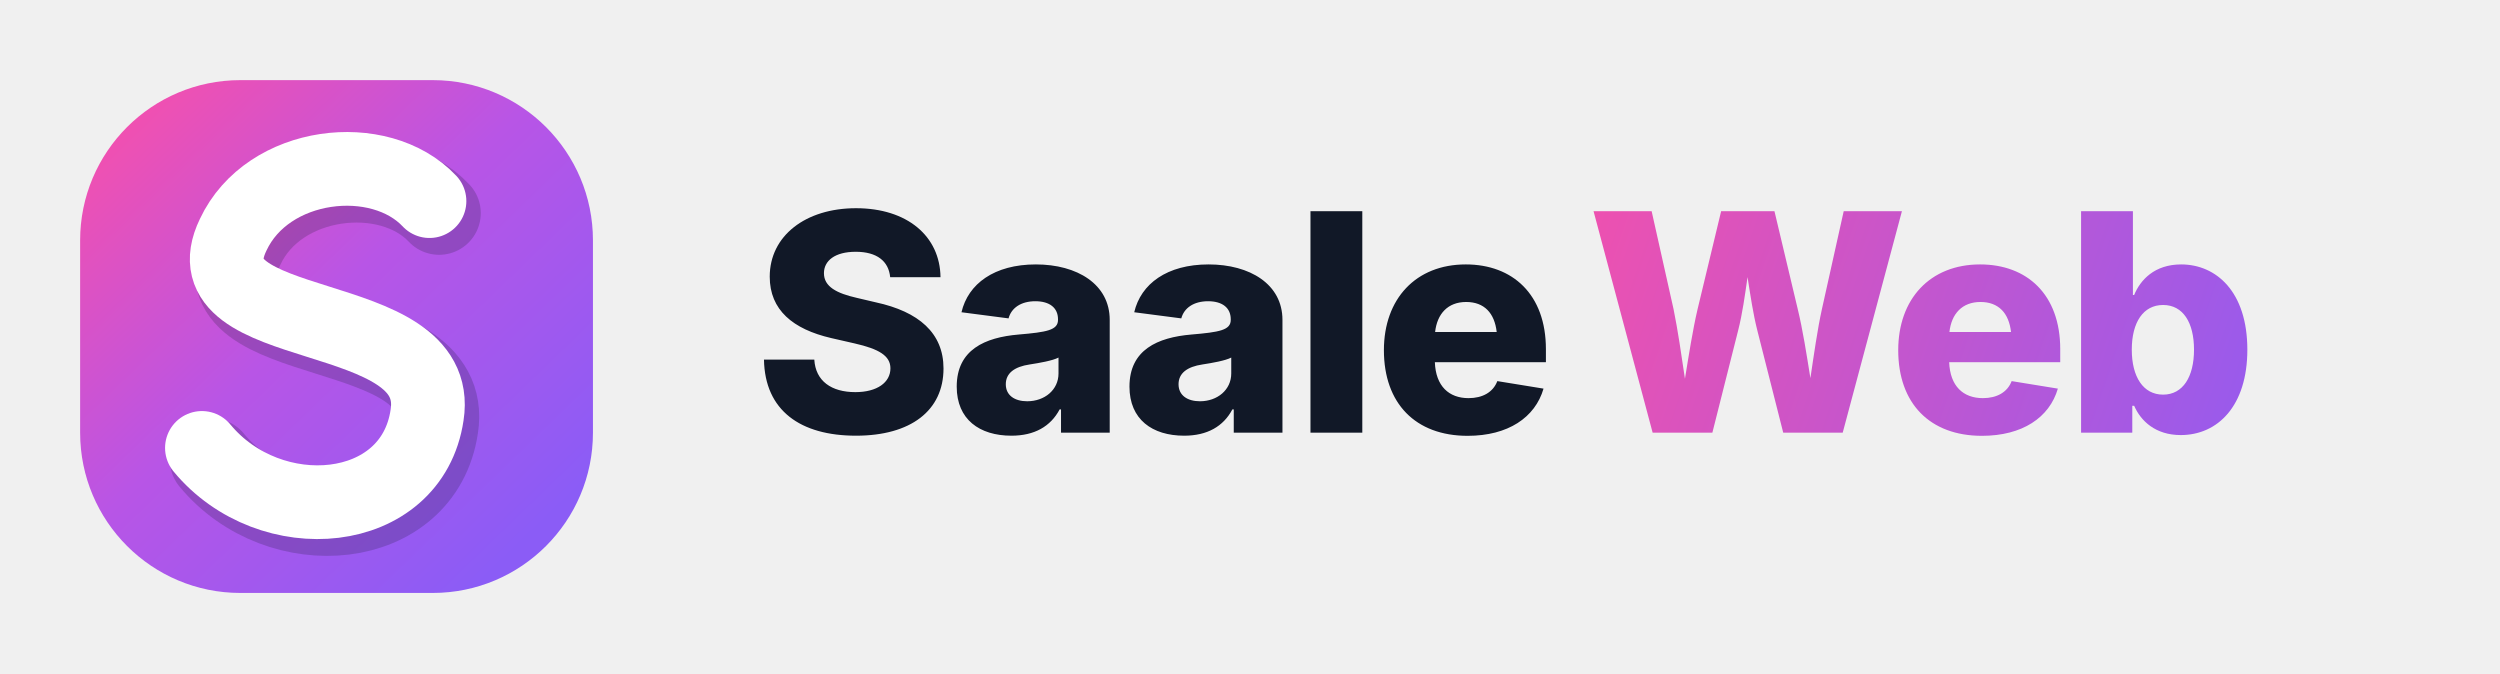
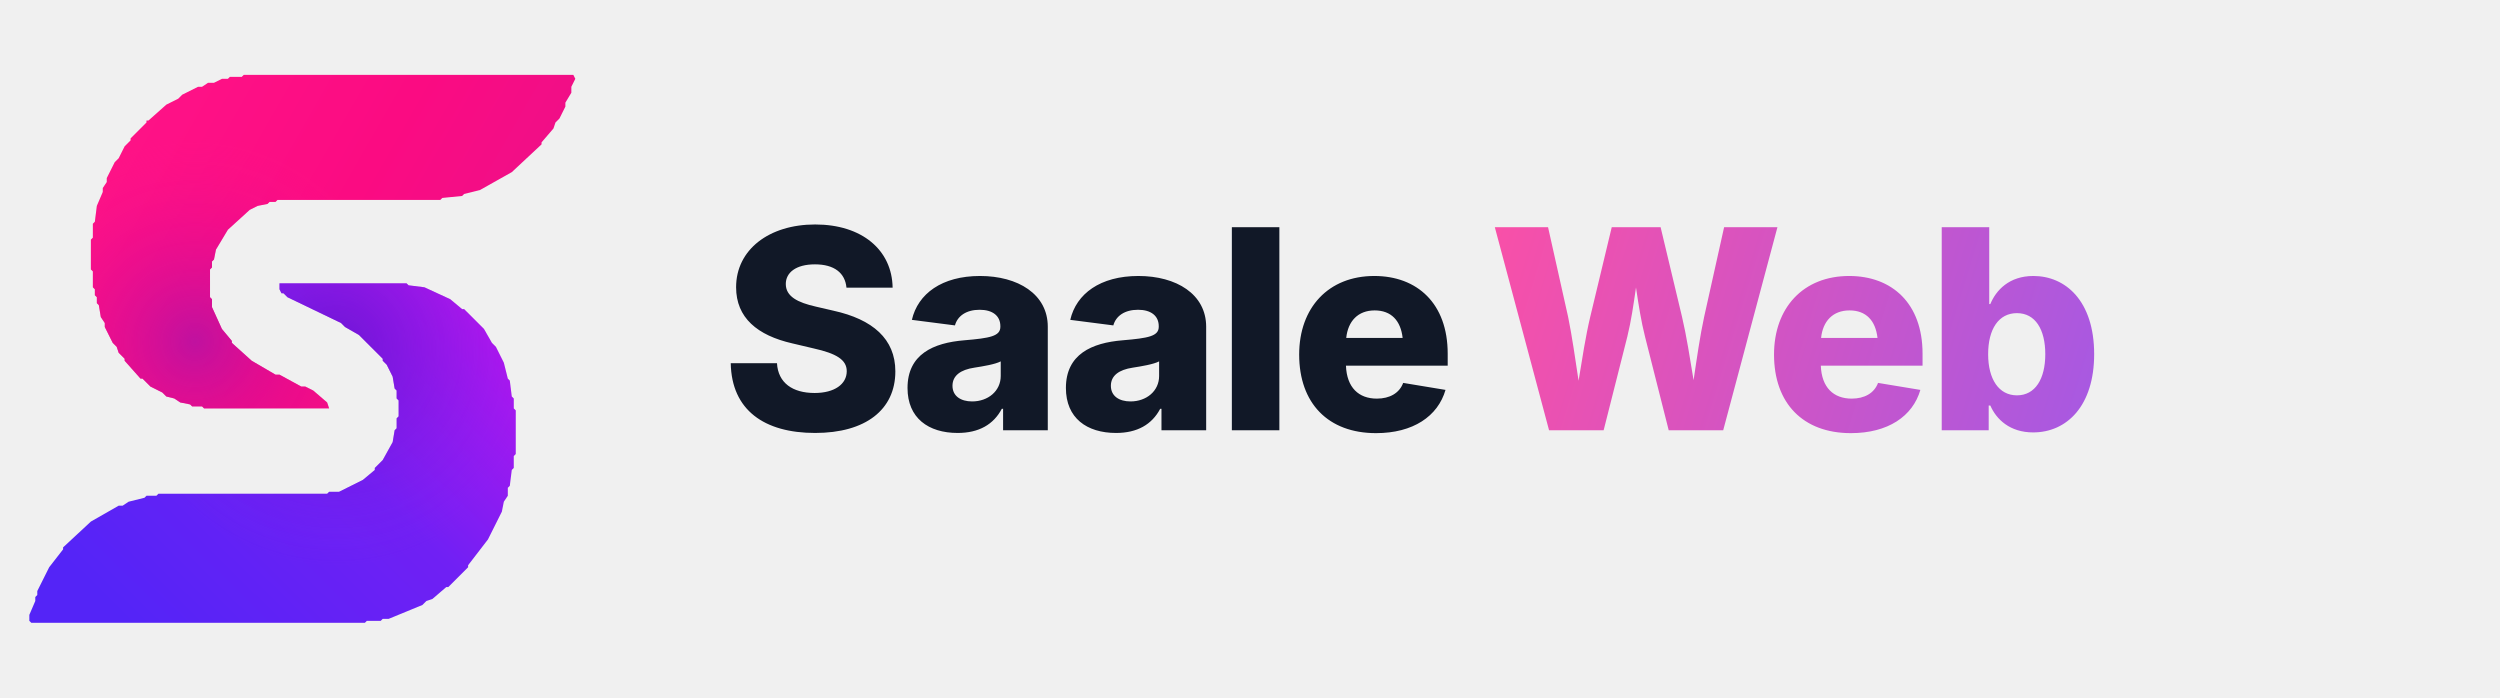
- <svg xmlns="http://www.w3.org/2000/svg" viewBox="0 0 312 84" role="img" aria-labelledby="title">
+ <svg xmlns="http://www.w3.org/2000/svg" viewBox="0 0 430 120" role="img" aria-labelledby="title">
  <defs>
-     <linearGradient id="bg" x1="10" y1="9" x2="66" y2="67" gradientUnits="userSpaceOnUse">
-       <stop offset="0" stop-color="#FF4FA3" />
-       <stop offset=".52" stop-color="#B855E6" />
-       <stop offset="1" stop-color="#8B5CF6" />
-     </linearGradient>
-     <linearGradient id="word" x1="181" y1="22" x2="292" y2="60" gradientUnits="userSpaceOnUse">
+     <linearGradient id="word" x1="250" y1="33" x2="397" y2="78" gradientUnits="userSpaceOnUse">
      <stop offset="0" stop-color="#FF4FA3" />
      <stop offset="1" stop-color="#8B5CF6" />
    </linearGradient>
  </defs>
-   <rect x="10" y="10" width="64" height="64" rx="20" fill="url(#bg)" />
-   <path d="M53.6 25.1C47.4 18.5 33.4 20.1 29.1 29.3C22.8 42.3 55.5 37.7 53.3 51.8C51.4 64.7 33.7 66.2 25.2 55.9" fill="none" stroke="#111827" stroke-opacity=".2" stroke-width="10.4" stroke-linecap="round" stroke-linejoin="round" transform="translate(1.2 1.5)" />
-   <path d="M53.6 25.1C47.4 18.5 33.4 20.1 29.1 29.3C22.8 42.3 55.5 37.7 53.3 51.8C51.4 64.7 33.7 66.2 25.2 55.9" fill="none" stroke="#fff" stroke-width="9.2" stroke-linecap="round" stroke-linejoin="round" />
-   <path d="M50 23.4C43.2 20.4 33.2 23.1 29.7 30.1" fill="none" stroke="#fff" stroke-opacity=".58" stroke-width="2.4" stroke-linecap="round" />
-   <circle cx="53.8" cy="24.9" r="3.4" fill="#fff" />
-   <circle cx="25.3" cy="56" r="2.8" fill="#fff" opacity=".72" />
-   <text x="94" y="54" fill="#111827" font-family="Inter, ui-sans-serif, system-ui, -apple-system, Segoe UI, sans-serif" font-size="38" font-weight="800" letter-spacing="-.8">Saale</text>
-   <text x="198" y="54" fill="url(#word)" font-family="Inter, ui-sans-serif, system-ui, -apple-system, Segoe UI, sans-serif" font-size="38" font-weight="800" letter-spacing="-.8">Web</text>
+   <svg x="0" y="8" width="104" height="104" viewBox="0 0 512 512" aria-hidden="true">
+     <defs>
+       <linearGradient id="topBase" x1="90" y1="55" x2="430" y2="250" gradientUnits="userSpaceOnUse">
+         <stop offset="0" stop-color="#ff1387" />
+         <stop offset="0.56" stop-color="#fb0b82" />
+         <stop offset="1" stop-color="#ec1089" />
+       </linearGradient>
+       <radialGradient id="topShade" cx="165" cy="250" r="175" gradientUnits="userSpaceOnUse">
+         <stop offset="0" stop-color="#a912aa" stop-opacity="0.72" />
+         <stop offset="0.55" stop-color="#d50b98" stop-opacity="0.32" />
+         <stop offset="1" stop-color="#ff1387" stop-opacity="0" />
+       </radialGradient>
+       <linearGradient id="bottomBase" x1="90" y1="470" x2="395" y2="160" gradientUnits="userSpaceOnUse">
+         <stop offset="0" stop-color="#5424f7" />
+         <stop offset="0.52" stop-color="#7020f4" />
+         <stop offset="1" stop-color="#c414ed" />
+       </linearGradient>
+       <radialGradient id="bottomShade" cx="285" cy="255" r="185" gradientUnits="userSpaceOnUse">
+         <stop offset="0" stop-color="#5e10c4" stop-opacity="0.62" />
+         <stop offset="0.55" stop-color="#7518da" stop-opacity="0.28" />
+         <stop offset="1" stop-color="#8c1df1" stop-opacity="0" />
+       </radialGradient>
+       <clipPath id="clipTop">
+         <path d="M 485.48,24.00 L 206.41,24.00 L 204.72,25.68 L 194.64,25.68 L 192.96,27.36 L 187.91,27.36 L 181.19,30.72 L 176.14,30.72 L 171.10,34.09 L 167.74,34.09 L 154.29,40.81 L 150.93,44.17 L 140.84,49.22 L 125.71,62.67 L 124.03,62.67 L 124.03,64.35 L 110.58,77.80 L 110.58,79.48 L 105.54,84.52 L 100.49,94.61 L 97.13,97.97 L 90.41,111.42 L 90.41,114.78 L 87.04,119.83 L 87.04,123.19 L 82.00,134.96 L 80.32,148.41 L 78.64,150.09 L 78.64,161.86 L 76.96,163.54 L 76.96,188.75 L 78.64,190.43 L 78.64,203.88 L 80.32,205.57 L 80.32,210.61 L 82.00,212.29 L 82.00,217.33 L 83.68,219.01 L 85.36,229.10 L 88.72,234.14 L 88.72,237.51 L 95.45,250.96 L 98.81,254.32 L 100.49,259.36 L 105.54,264.41 L 105.54,266.09 L 118.99,281.22 L 120.67,281.22 L 127.39,287.94 L 137.48,292.99 L 140.84,296.35 L 147.57,298.03 L 152.61,301.39 L 161.01,303.07 L 162.70,304.75 L 171.10,304.75 L 172.78,306.43 L 278.70,306.43 L 277.01,301.39 L 265.25,291.30 L 258.52,287.94 L 255.16,287.94 L 236.67,277.86 L 233.30,277.86 L 213.13,266.09 L 196.32,250.96 L 196.32,249.28 L 187.91,239.19 L 179.51,220.70 L 179.51,213.97 L 177.83,212.29 L 177.83,188.75 L 179.51,187.07 L 179.51,182.03 L 181.19,180.35 L 182.87,171.94 L 192.96,155.13 L 211.45,138.32 L 218.17,134.96 L 226.58,133.28 L 228.26,131.59 L 233.30,131.59 L 234.99,129.91 L 372.84,129.91 L 374.52,128.23 L 391.33,126.55 L 393.01,124.87 L 406.46,121.51 L 433.36,106.38 L 458.58,82.84 L 458.58,81.16 L 468.67,69.39 L 470.35,64.35 L 473.71,60.99 L 478.75,50.90 L 478.75,47.54 L 483.80,39.13 L 483.80,34.09 L 487.16,27.36 Z" />
+       </clipPath>
+       <clipPath id="clipBottom">
+         <path d="M 419.91,254.32 L 416.55,250.96 L 409.83,239.19 L 393.01,222.38 L 391.33,222.38 L 381.25,213.97 L 359.39,203.88 L 345.94,202.20 L 344.26,200.52 L 236.67,200.52 L 236.67,205.57 L 238.35,208.93 L 240.03,208.93 L 243.39,212.29 L 288.78,234.14 L 292.14,237.51 L 303.91,244.23 L 324.09,264.41 L 324.09,266.09 L 327.45,269.45 L 332.49,279.54 L 334.17,289.62 L 335.86,291.30 L 335.86,298.03 L 337.54,299.71 L 337.54,313.16 L 335.86,314.84 L 335.86,323.25 L 334.17,324.93 L 332.49,335.01 L 324.09,350.14 L 317.36,356.87 L 317.36,358.55 L 307.28,366.96 L 287.10,377.04 L 278.70,377.04 L 277.01,378.72 L 134.12,378.72 L 132.43,380.41 L 124.03,380.41 L 122.35,382.09 L 108.90,385.45 L 103.86,388.81 L 100.49,388.81 L 76.96,402.26 L 53.42,424.12 L 53.42,425.80 L 41.65,440.93 L 31.57,461.10 L 31.57,464.46 L 29.88,466.14 L 29.88,469.51 L 24.84,481.28 L 24.84,486.32 L 26.52,488.00 L 308.96,488.00 L 310.64,486.32 L 322.41,486.32 L 324.09,484.64 L 329.13,484.64 L 357.71,472.87 L 361.07,469.51 L 366.12,467.83 L 377.88,457.74 L 379.57,457.74 L 396.38,440.93 L 396.38,439.25 L 413.19,417.39 L 424.96,393.86 L 426.64,385.45 L 430.00,380.41 L 430.00,373.68 L 431.68,372.00 L 433.36,358.55 L 435.04,356.87 L 435.04,346.78 L 436.72,345.10 L 436.72,308.12 L 435.04,306.43 L 435.04,298.03 L 433.36,296.35 L 431.68,282.90 L 430.00,281.22 L 426.64,267.77 Z" />
+       </clipPath>
+     </defs>
+     <path d="M 485.48,24.00 L 206.41,24.00 L 204.72,25.68 L 194.64,25.68 L 192.96,27.36 L 187.91,27.36 L 181.19,30.72 L 176.14,30.72 L 171.10,34.09 L 167.74,34.09 L 154.29,40.81 L 150.93,44.17 L 140.84,49.22 L 125.71,62.67 L 124.03,62.67 L 124.03,64.35 L 110.58,77.80 L 110.58,79.48 L 105.54,84.52 L 100.49,94.61 L 97.13,97.97 L 90.41,111.42 L 90.41,114.78 L 87.04,119.83 L 87.04,123.19 L 82.00,134.96 L 80.32,148.41 L 78.64,150.09 L 78.64,161.86 L 76.96,163.54 L 76.96,188.75 L 78.64,190.43 L 78.64,203.88 L 80.32,205.57 L 80.32,210.61 L 82.00,212.29 L 82.00,217.33 L 83.68,219.01 L 85.36,229.10 L 88.72,234.14 L 88.72,237.51 L 95.45,250.96 L 98.81,254.32 L 100.49,259.36 L 105.54,264.41 L 105.54,266.09 L 118.99,281.22 L 120.67,281.22 L 127.39,287.94 L 137.48,292.99 L 140.84,296.35 L 147.57,298.03 L 152.61,301.39 L 161.01,303.07 L 162.70,304.75 L 171.10,304.75 L 172.78,306.43 L 278.70,306.43 L 277.01,301.39 L 265.25,291.30 L 258.52,287.94 L 255.16,287.94 L 236.67,277.86 L 233.30,277.86 L 213.13,266.09 L 196.32,250.96 L 196.32,249.28 L 187.91,239.19 L 179.51,220.70 L 179.51,213.97 L 177.83,212.29 L 177.83,188.75 L 179.51,187.07 L 179.51,182.03 L 181.19,180.35 L 182.87,171.94 L 192.96,155.13 L 211.45,138.32 L 218.17,134.96 L 226.58,133.28 L 228.26,131.59 L 233.30,131.59 L 234.99,129.91 L 372.84,129.91 L 374.52,128.23 L 391.33,126.55 L 393.01,124.87 L 406.46,121.51 L 433.36,106.38 L 458.58,82.84 L 458.58,81.16 L 468.67,69.39 L 470.35,64.35 L 473.71,60.99 L 478.75,50.90 L 478.75,47.54 L 483.80,39.13 L 483.80,34.09 L 487.16,27.36 Z" fill="url(#topBase)" />
+     <rect width="512" height="512" fill="url(#topShade)" clip-path="url(#clipTop)" />
+     <path d="M 419.91,254.32 L 416.55,250.96 L 409.83,239.19 L 393.01,222.38 L 391.33,222.38 L 381.25,213.97 L 359.39,203.88 L 345.94,202.20 L 344.26,200.52 L 236.67,200.52 L 236.67,205.57 L 238.35,208.93 L 240.03,208.93 L 243.39,212.29 L 288.78,234.14 L 292.14,237.51 L 303.91,244.23 L 324.09,264.41 L 324.09,266.09 L 327.45,269.45 L 332.49,279.54 L 334.17,289.62 L 335.86,291.30 L 335.86,298.03 L 337.54,299.71 L 337.54,313.16 L 335.86,314.84 L 335.86,323.25 L 334.17,324.93 L 332.49,335.01 L 324.09,350.14 L 317.36,356.87 L 317.36,358.55 L 307.28,366.96 L 287.10,377.04 L 278.70,377.04 L 277.01,378.72 L 134.12,378.72 L 132.43,380.41 L 124.03,380.41 L 122.35,382.09 L 108.90,385.45 L 103.86,388.81 L 100.49,388.81 L 76.96,402.26 L 53.42,424.12 L 53.42,425.80 L 41.65,440.93 L 31.57,461.10 L 31.57,464.46 L 29.88,466.14 L 29.88,469.51 L 24.84,481.28 L 24.84,486.32 L 26.52,488.00 L 308.96,488.00 L 310.64,486.32 L 322.41,486.32 L 324.09,484.64 L 329.13,484.64 L 357.71,472.87 L 361.07,469.51 L 366.12,467.83 L 377.88,457.74 L 379.57,457.74 L 396.38,440.93 L 396.38,439.25 L 413.19,417.39 L 424.96,393.86 L 426.64,385.45 L 430.00,380.41 L 430.00,373.68 L 431.68,372.00 L 433.36,358.55 L 435.04,356.87 L 435.04,346.78 L 436.72,345.10 L 436.72,308.12 L 435.04,306.43 L 435.04,298.03 L 433.36,296.35 L 431.68,282.90 L 430.00,281.22 L 426.64,267.77 Z" fill="url(#bottomBase)" />
+     <rect width="512" height="512" fill="url(#bottomShade)" clip-path="url(#clipBottom)" />
+   </svg>
+   <text x="124" y="74" fill="#111827" font-family="Inter, ui-sans-serif, system-ui, -apple-system, Segoe UI, sans-serif" font-size="48" font-weight="800" letter-spacing="-1">Saale</text>
+   <text x="256" y="74" fill="url(#word)" font-family="Inter, ui-sans-serif, system-ui, -apple-system, Segoe UI, sans-serif" font-size="48" font-weight="800" letter-spacing="-1">Web</text>
</svg>
